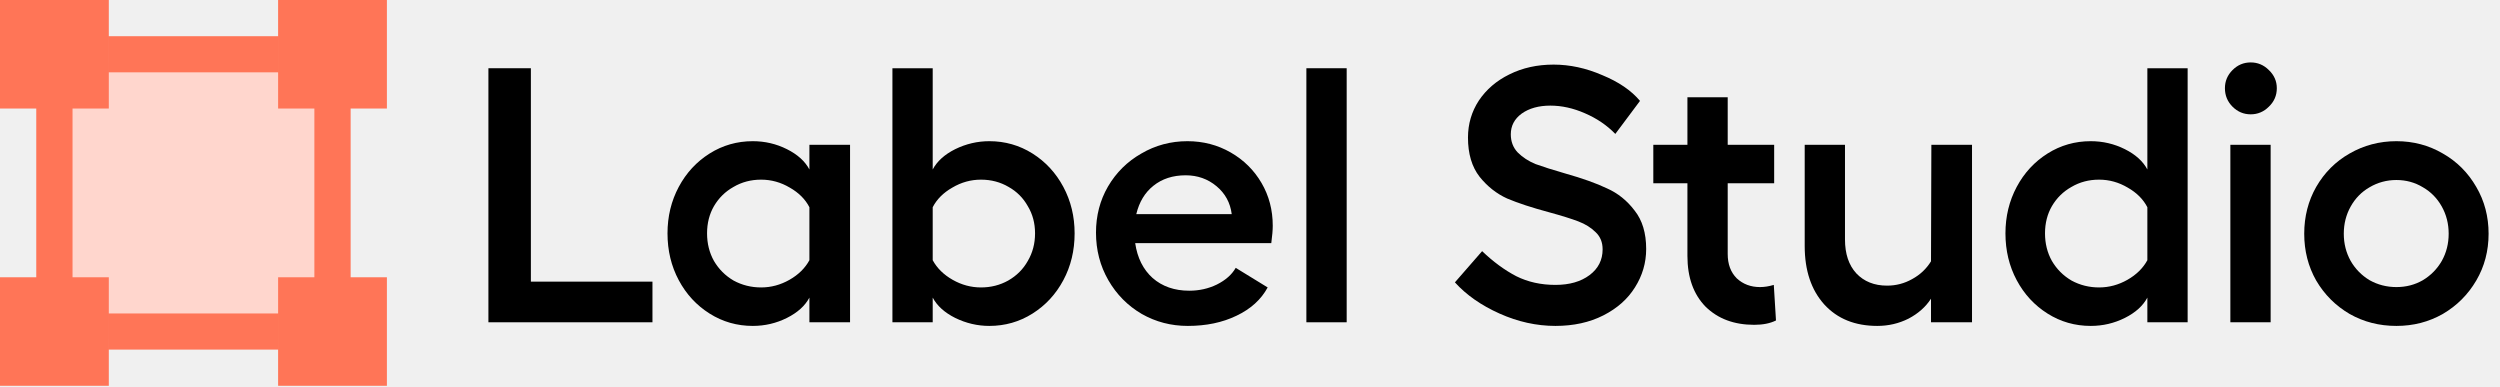
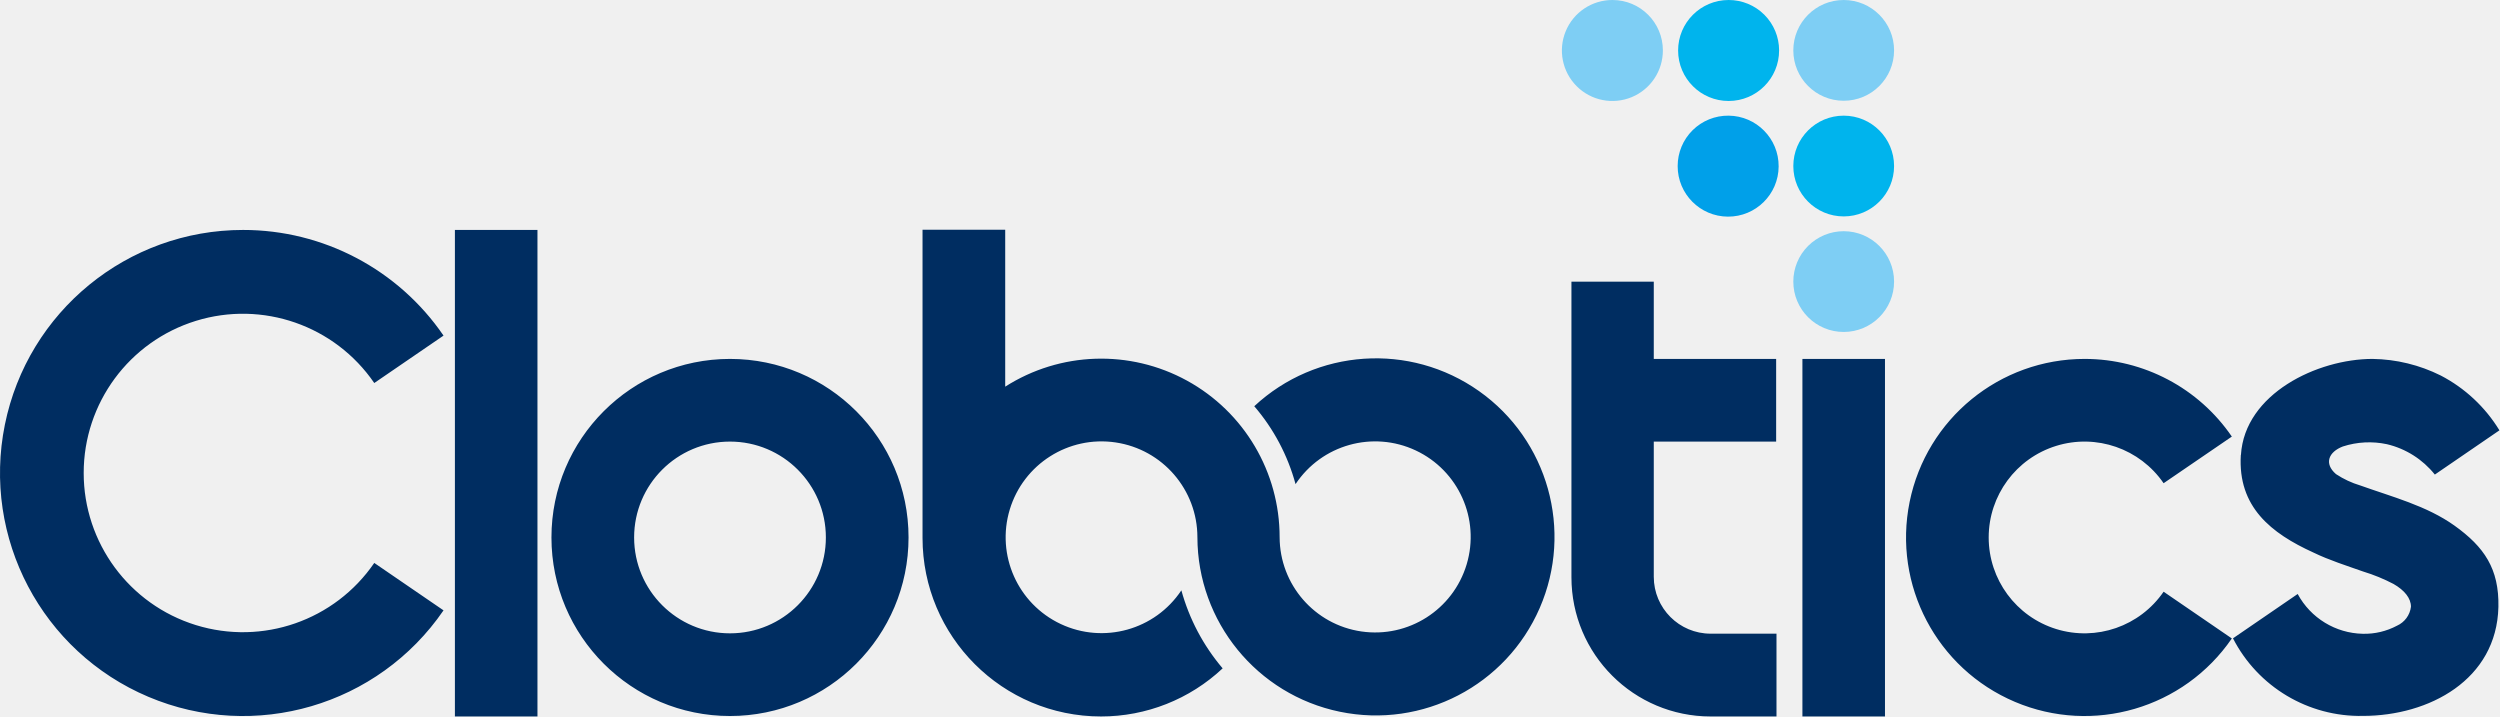
- <svg xmlns="http://www.w3.org/2000/svg" width="194" height="30" viewBox="0 0 194 30" fill="none">
-   <g clip-path="url(#clip0_676_1267)">
-     <rect x="3.574" y="4.842" width="22.637" height="21.446" fill="#FFD6CD" />
-     <path fill-rule="evenodd" clip-rule="evenodd" d="M8.444 8.42H0V0H8.444V8.42ZM30.025 8.42H21.581V3.32022e-05H30.025V8.42ZM0 29.939H8.444V21.518H0V29.939ZM30.025 29.939H21.581V21.518H30.025V29.939ZM2.814 8.42H5.629V21.518H2.814V8.42ZM27.21 8.42H24.395V21.518H27.21V8.42ZM8.445 2.807H21.58V5.614H8.445V2.807ZM21.58 24.325H8.445V27.131H21.58V24.325Z" fill="#FF7557" />
+ <svg xmlns="http://www.w3.org/2000/svg" viewBox="0 0 219.83 62.96">
+   <defs>
+     <style>.cls-1{fill:#002d61;}.cls-1,.cls-2,.cls-3,.cls-4{fill-rule:evenodd;}.cls-2{fill:#7ecef4;}.cls-3{fill:#00b4ed;}.cls-4{fill:#00a0e9;}</style>
+   </defs>
+   <g id="图层_2" data-name="图层 2">
+     <g id="图层_1-2" data-name="图层 1">
+       <path class="cls-1" d="M197.05,40c.33-5.38,6.73-8.44,11.57-8.44a13.88,13.88,0,0,1,6,1.46,13.15,13.15,0,0,1,5.16,4.82l-5.68,3.89a7.65,7.65,0,0,0-4.21-2.67,7.5,7.5,0,0,0-3.88.2c-1.25.48-1.68,1.5-.6,2.43a8.09,8.09,0,0,0,2.14,1c2.79,1,5.83,1.78,8.28,3.53,2.61,1.87,3.93,3.79,3.86,7.15-.15,6.4-6.09,9.58-11.91,9.58a12.56,12.56,0,0,1-11.43-6.82l5.69-3.9a6.66,6.66,0,0,0,5.73,3.5,6.08,6.08,0,0,0,3-.71A2.1,2.1,0,0,0,212,53.35c0-.75-.57-1.45-1.53-2a15.4,15.4,0,0,0-2.66-1.09c-1.44-.51-3-1-4.4-1.68-3.69-1.68-6.65-4-6.37-8.57ZM40,20.22h7.26V63H40V20.22ZM183.31,31.56a15.68,15.68,0,0,1,12.94,6.83l-6,4.1a8.43,8.43,0,1,0,0,9.54l6,4.11a15.7,15.7,0,1,1-12.94-24.58Zm-24.82,0h7.26V63h-7.26V31.56Zm-20.34-6.79h7.27v6.79h10.76v7.27H145.42V50.72h0a5,5,0,0,0,5,5h5.79V63h-5.79a12.24,12.24,0,0,1-12.24-12.24V24.77ZM96.82,63a15.7,15.7,0,0,1-15.7-15.7V47.2h0v-27h7.27V34a15.69,15.69,0,0,1,24.13,13.24,8.4,8.4,0,1,0,1.4-4.67,17.55,17.55,0,0,0-3.63-6.85,15.7,15.7,0,1,1-5,11.52,8.43,8.43,0,1,0-1.41,4.67,17.93,17.93,0,0,0,3.63,6.86A15.61,15.61,0,0,1,96.82,63ZM64.19,31.56a15.7,15.7,0,1,1-15.7,15.7,15.7,15.7,0,0,1,15.7-15.7Zm0,7.27a8.43,8.43,0,1,0,8.43,8.43,8.43,8.43,0,0,0-8.43-8.43ZM21.37,20.22A21.34,21.34,0,0,1,39,29.51l-6.09,4.17a14,14,0,1,0,0,15.82L39,53.67A21.37,21.37,0,1,1,21.37,20.22Z" />
+       <path class="cls-2" d="M141.79,0a4.44,4.44,0,1,0,4.43,4.43A4.43,4.43,0,0,0,141.79,0Z" />
+       <path class="cls-3" d="M152,0a4.44,4.44,0,1,0,4.44,4.43A4.43,4.43,0,0,0,152,0Z" />
+       <path class="cls-2" d="M157.69,24.77a4.43,4.43,0,1,0,4.43-4.44A4.43,4.43,0,0,0,157.69,24.77Z" />
+       <path class="cls-2" d="M157.69,4.43A4.43,4.43,0,1,0,162.12,0,4.43,4.43,0,0,0,157.69,4.43Z" />
+       <path class="cls-3" d="M157.69,14.6a4.43,4.43,0,1,0,4.43-4.43A4.43,4.43,0,0,0,157.69,14.6Z" />
+       <path class="cls-4" d="M147.52,14.6A4.44,4.44,0,1,0,152,10.17,4.43,4.43,0,0,0,147.52,14.6Z" />
+     </g>
  </g>
-   <path d="M41.196 5.295V21.855H50.631V25.009H37.901V5.295H41.196Z" fill="currentColor" />
-   <path d="M65.964 25.009H62.81V23.094C62.472 23.732 61.89 24.258 61.064 24.671C60.238 25.084 59.355 25.291 58.416 25.291C57.196 25.291 56.079 24.972 55.065 24.333C54.051 23.695 53.253 22.831 52.671 21.742C52.089 20.653 51.798 19.442 51.798 18.109C51.798 16.795 52.089 15.593 52.671 14.504C53.253 13.415 54.051 12.552 55.065 11.913C56.079 11.275 57.196 10.956 58.416 10.956C59.355 10.956 60.238 11.162 61.064 11.575C61.89 11.988 62.472 12.514 62.81 13.152V11.237H65.964V25.009ZM54.868 18.109C54.868 18.898 55.046 19.611 55.403 20.25C55.778 20.888 56.285 21.395 56.924 21.77C57.581 22.127 58.294 22.305 59.064 22.305C59.834 22.305 60.566 22.108 61.261 21.714C61.956 21.32 62.472 20.813 62.81 20.193V16.081C62.491 15.462 61.984 14.955 61.289 14.56C60.594 14.147 59.853 13.941 59.064 13.941C58.276 13.941 57.562 14.129 56.924 14.504C56.285 14.861 55.778 15.358 55.403 15.997C55.046 16.616 54.868 17.32 54.868 18.109Z" fill="currentColor" />
-   <path d="M72.378 13.152C72.716 12.514 73.298 11.988 74.124 11.575C74.969 11.162 75.851 10.956 76.771 10.956C77.992 10.956 79.109 11.275 80.123 11.913C81.136 12.552 81.934 13.415 82.516 14.504C83.099 15.593 83.39 16.795 83.39 18.109C83.39 19.442 83.099 20.653 82.516 21.742C81.934 22.831 81.136 23.695 80.123 24.333C79.109 24.972 77.992 25.291 76.771 25.291C75.851 25.291 74.969 25.084 74.124 24.671C73.298 24.258 72.716 23.732 72.378 23.094V25.009H69.252V5.295H72.378V13.152ZM72.378 20.193C72.716 20.813 73.232 21.32 73.927 21.714C74.621 22.108 75.354 22.305 76.123 22.305C76.893 22.305 77.597 22.127 78.236 21.77C78.893 21.395 79.4 20.888 79.757 20.25C80.132 19.611 80.32 18.898 80.32 18.109C80.32 17.32 80.132 16.616 79.757 15.997C79.4 15.358 78.902 14.861 78.264 14.504C77.626 14.129 76.912 13.941 76.123 13.941C75.335 13.941 74.593 14.147 73.898 14.56C73.204 14.955 72.697 15.462 72.378 16.081V20.193Z" fill="currentColor" />
-   <path d="M92.175 25.291C90.879 25.291 89.687 24.981 88.598 24.361C87.509 23.723 86.645 22.85 86.007 21.742C85.369 20.634 85.049 19.405 85.049 18.053C85.049 16.738 85.359 15.546 85.979 14.476C86.617 13.387 87.481 12.533 88.57 11.913C89.659 11.275 90.851 10.956 92.147 10.956C93.367 10.956 94.484 11.247 95.498 11.829C96.512 12.411 97.31 13.199 97.892 14.194C98.474 15.19 98.765 16.297 98.765 17.518C98.765 17.856 98.727 18.306 98.652 18.869H88.091C88.26 20.015 88.711 20.916 89.443 21.573C90.194 22.23 91.142 22.559 92.287 22.559C93.057 22.559 93.771 22.399 94.428 22.08C95.104 21.742 95.592 21.31 95.892 20.785L98.371 22.305C97.864 23.244 97.056 23.977 95.949 24.502C94.86 25.028 93.602 25.291 92.175 25.291ZM95.582 16.616C95.47 15.734 95.076 15.011 94.4 14.448C93.724 13.885 92.926 13.603 92.006 13.603C91.011 13.603 90.175 13.875 89.499 14.42C88.842 14.945 88.401 15.678 88.176 16.616H95.582Z" fill="currentColor" />
-   <path d="M104.502 25.009H101.375V5.295H104.502V25.009Z" fill="currentColor" />
-   <path d="M120.561 5.013C121.819 5.013 123.077 5.285 124.335 5.83C125.612 6.356 126.588 7.022 127.264 7.829L125.349 10.392C124.692 9.716 123.903 9.181 122.983 8.787C122.082 8.393 121.19 8.196 120.308 8.196C119.407 8.196 118.665 8.402 118.083 8.815C117.52 9.228 117.238 9.763 117.238 10.421C117.238 10.984 117.417 11.453 117.773 11.829C118.149 12.204 118.609 12.505 119.153 12.73C119.717 12.936 120.486 13.181 121.463 13.462C122.796 13.838 123.875 14.223 124.701 14.617C125.546 14.992 126.26 15.565 126.842 16.335C127.443 17.086 127.743 18.081 127.743 19.32C127.743 20.39 127.452 21.385 126.87 22.305C126.307 23.207 125.49 23.93 124.42 24.474C123.35 25.018 122.11 25.291 120.702 25.291C119.238 25.291 117.792 24.972 116.365 24.333C114.938 23.695 113.783 22.887 112.901 21.911L115.013 19.489C115.877 20.315 116.759 20.963 117.661 21.432C118.562 21.883 119.576 22.108 120.702 22.108C121.791 22.108 122.674 21.855 123.35 21.348C124.026 20.841 124.363 20.174 124.363 19.348C124.363 18.804 124.185 18.363 123.828 18.025C123.472 17.668 123.021 17.386 122.477 17.18C121.932 16.973 121.181 16.738 120.223 16.476C118.89 16.119 117.801 15.762 116.957 15.405C116.13 15.03 115.417 14.467 114.816 13.716C114.215 12.946 113.915 11.932 113.915 10.674C113.915 9.623 114.197 8.665 114.76 7.801C115.342 6.938 116.13 6.262 117.126 5.774C118.139 5.267 119.285 5.013 120.561 5.013Z" fill="currentColor" />
-   <path d="M136.126 25.206C134.568 25.206 133.31 24.737 132.352 23.798C131.414 22.84 130.944 21.526 130.944 19.855V14.223H128.297V11.237H130.944V7.548H134.07V11.237H137.675V14.223H134.07V19.714C134.07 20.503 134.305 21.132 134.774 21.601C135.263 22.052 135.863 22.277 136.577 22.277C136.915 22.277 137.272 22.221 137.647 22.108L137.816 24.868C137.365 25.094 136.802 25.206 136.126 25.206Z" fill="currentColor" />
-   <path d="M149.846 23.178C149.433 23.817 148.851 24.333 148.1 24.727C147.349 25.103 146.541 25.291 145.678 25.291C143.95 25.291 142.58 24.737 141.566 23.629C140.552 22.503 140.045 20.991 140.045 19.095V11.237H143.171V18.588C143.171 19.696 143.462 20.569 144.044 21.207C144.645 21.845 145.443 22.165 146.438 22.165C147.133 22.165 147.78 21.996 148.381 21.658C149.001 21.32 149.489 20.86 149.846 20.278L149.874 11.237H153.028V25.009H149.846V23.178Z" fill="currentColor" />
-   <path d="M166.635 16.081C166.315 15.462 165.809 14.955 165.114 14.56C164.419 14.147 163.678 13.941 162.889 13.941C162.1 13.941 161.387 14.129 160.749 14.504C160.11 14.861 159.603 15.358 159.228 15.997C158.871 16.616 158.693 17.32 158.693 18.109C158.693 18.898 158.871 19.611 159.228 20.25C159.603 20.888 160.11 21.395 160.749 21.77C161.406 22.127 162.119 22.305 162.889 22.305C163.659 22.305 164.391 22.108 165.086 21.714C165.78 21.32 166.297 20.813 166.635 20.193V16.081ZM155.623 18.109C155.623 16.795 155.914 15.593 156.496 14.504C157.078 13.415 157.876 12.552 158.89 11.913C159.904 11.275 161.021 10.956 162.241 10.956C163.18 10.956 164.062 11.162 164.889 11.575C165.715 11.988 166.297 12.514 166.635 13.152V5.295H169.761V25.009H166.635V23.094C166.297 23.732 165.715 24.258 164.889 24.671C164.062 25.084 163.18 25.291 162.241 25.291C161.021 25.291 159.904 24.972 158.89 24.333C157.876 23.695 157.078 22.831 156.496 21.742C155.914 20.653 155.623 19.442 155.623 18.109Z" fill="currentColor" />
-   <path d="M176.202 11.237V25.009H173.076V11.237H176.202ZM174.654 4.844C175.198 4.844 175.667 5.041 176.062 5.436C176.475 5.83 176.681 6.299 176.681 6.844C176.681 7.407 176.475 7.886 176.062 8.28C175.667 8.674 175.198 8.872 174.654 8.872C174.109 8.872 173.64 8.674 173.245 8.28C172.851 7.886 172.654 7.407 172.654 6.844C172.654 6.299 172.851 5.83 173.245 5.436C173.64 5.041 174.109 4.844 174.654 4.844Z" fill="currentColor" />
-   <path d="M185.962 10.956C187.276 10.956 188.477 11.275 189.566 11.913C190.655 12.533 191.519 13.396 192.157 14.504C192.796 15.593 193.115 16.804 193.115 18.137C193.115 19.47 192.796 20.681 192.157 21.77C191.519 22.859 190.655 23.723 189.566 24.361C188.477 24.981 187.276 25.291 185.962 25.291C184.628 25.291 183.417 24.981 182.328 24.361C181.239 23.723 180.376 22.859 179.737 21.77C179.118 20.681 178.808 19.47 178.808 18.137C178.808 16.804 179.118 15.593 179.737 14.504C180.376 13.396 181.239 12.533 182.328 11.913C183.436 11.275 184.647 10.956 185.962 10.956ZM181.878 18.137C181.878 18.907 182.056 19.611 182.413 20.25C182.77 20.869 183.258 21.367 183.877 21.742C184.516 22.099 185.21 22.277 185.962 22.277C186.713 22.277 187.398 22.099 188.017 21.742C188.637 21.367 189.125 20.869 189.482 20.25C189.839 19.611 190.017 18.907 190.017 18.137C190.017 17.367 189.839 16.663 189.482 16.025C189.125 15.387 188.637 14.889 188.017 14.532C187.398 14.157 186.713 13.969 185.962 13.969C185.21 13.969 184.516 14.157 183.877 14.532C183.258 14.889 182.77 15.387 182.413 16.025C182.056 16.663 181.878 17.367 181.878 18.137Z" fill="currentColor" />
-   <defs>
-     <clipPath id="clip0_676_1267">
-       <rect width="30.024" height="29.938" fill="white" />
-     </clipPath>
-   </defs>
</svg>
